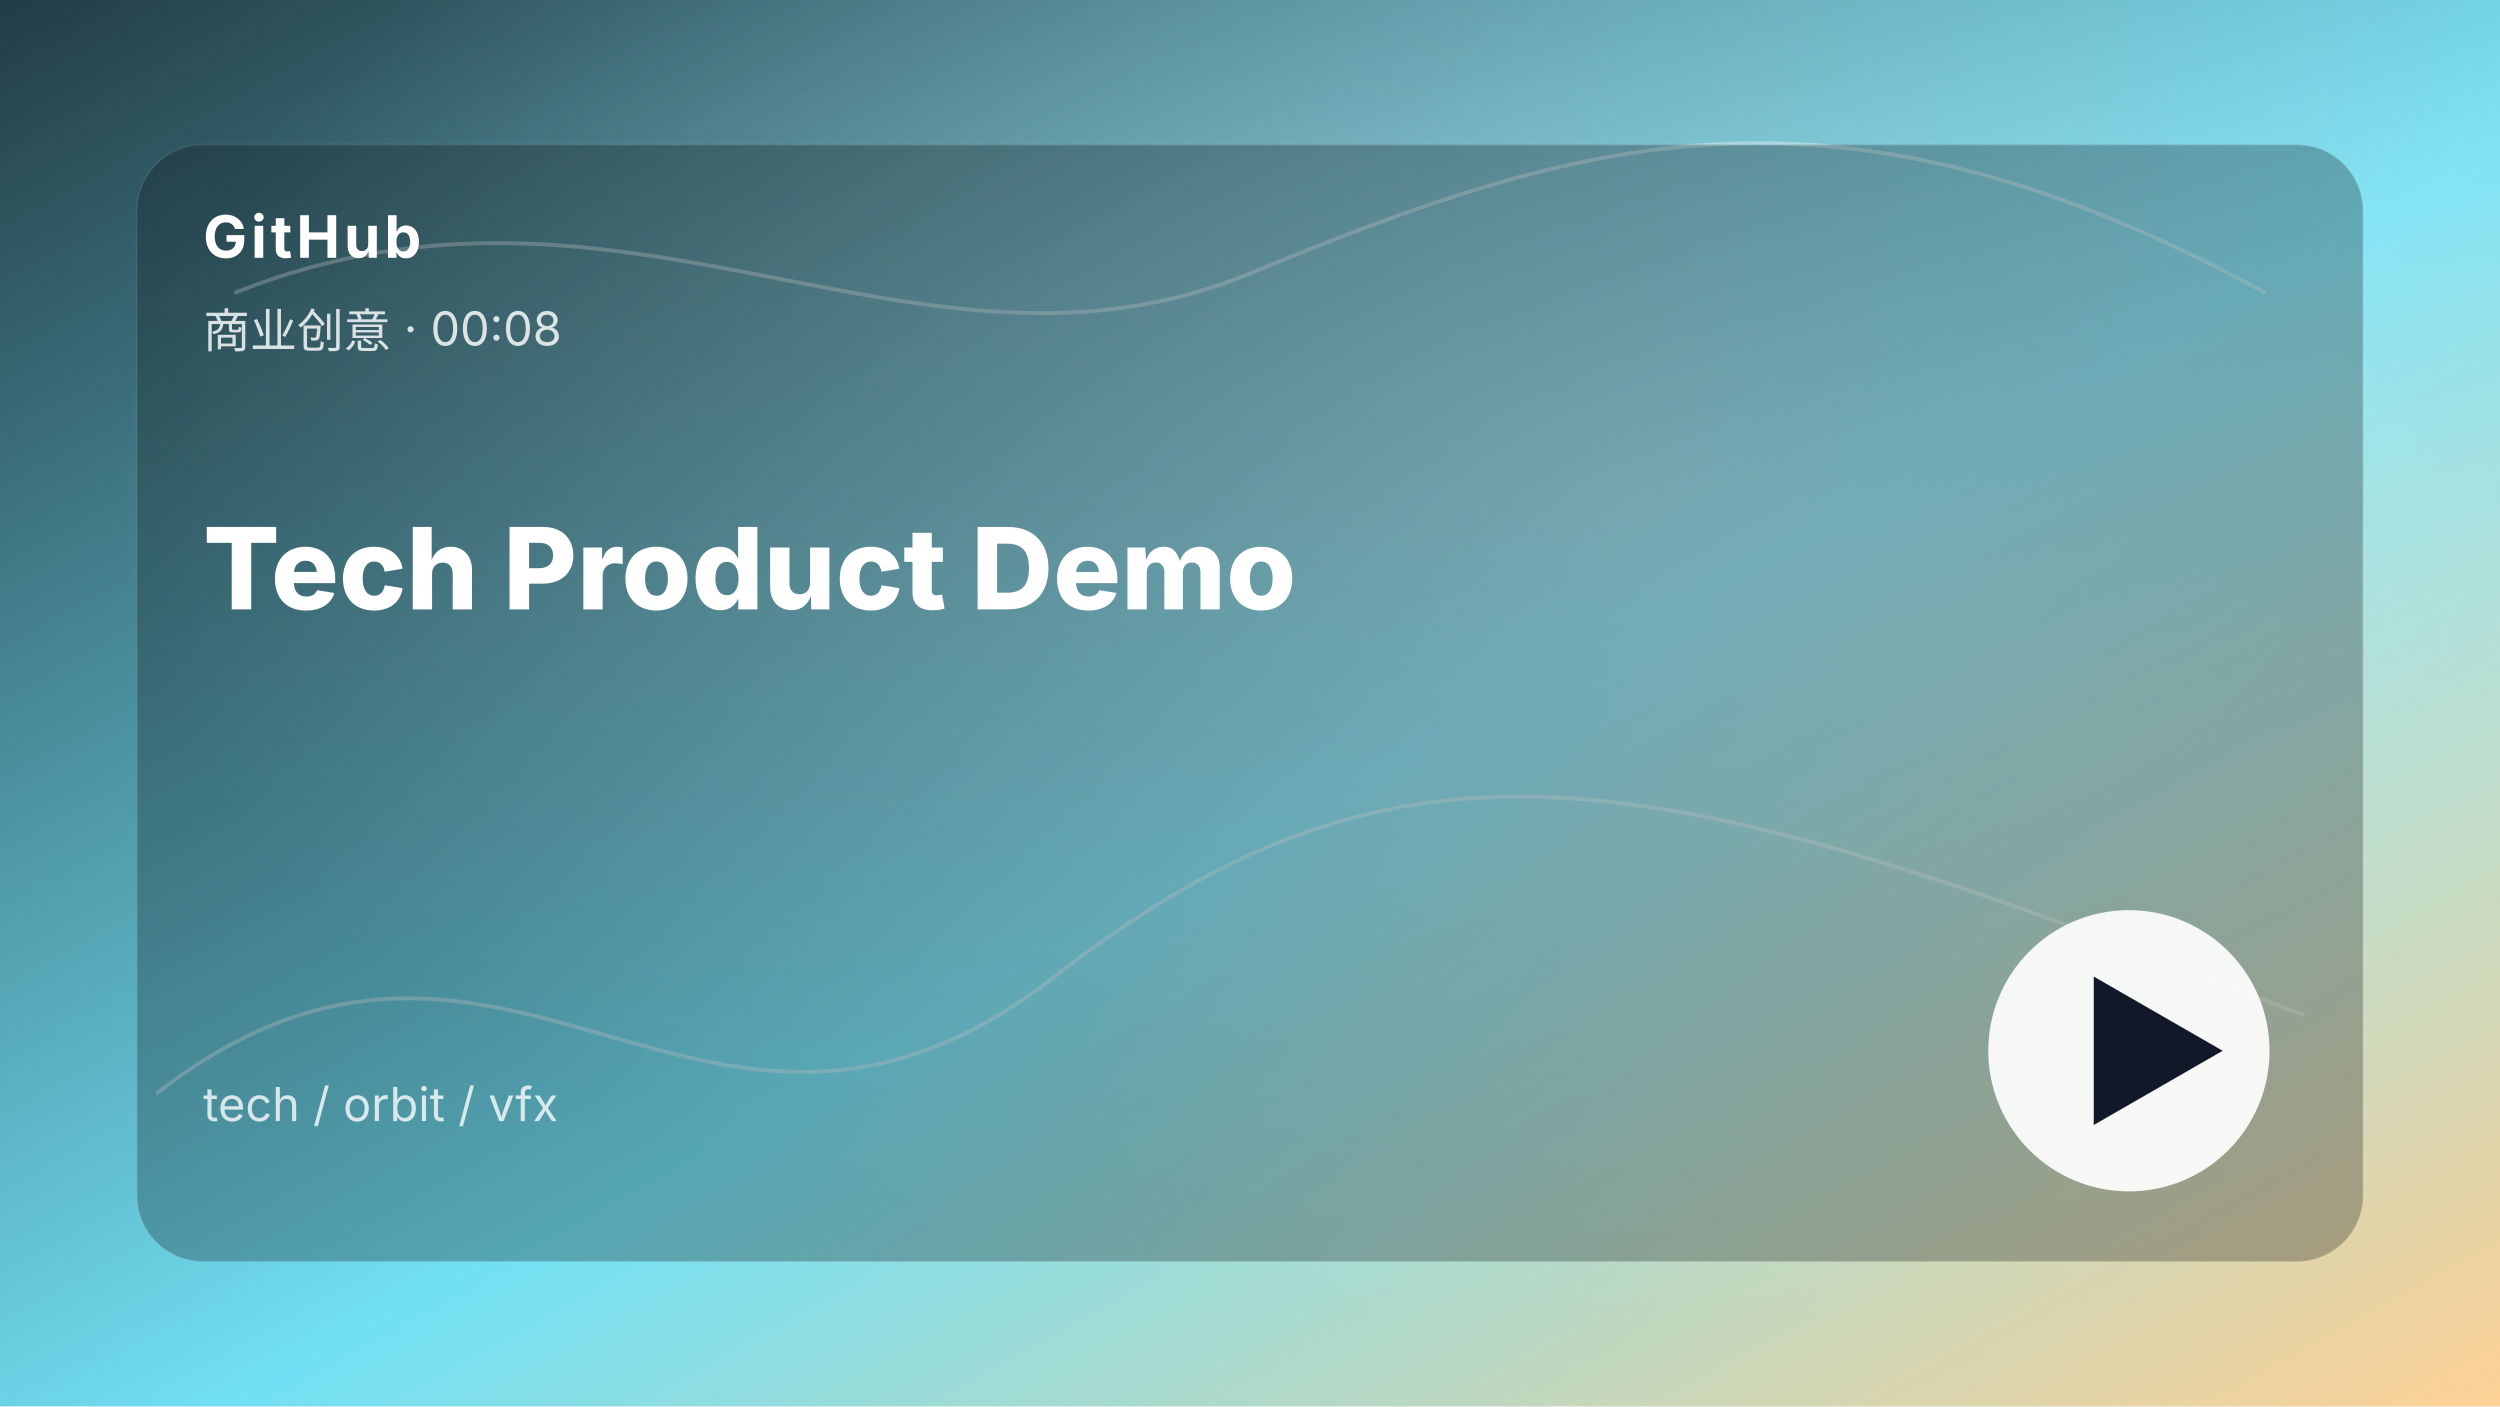
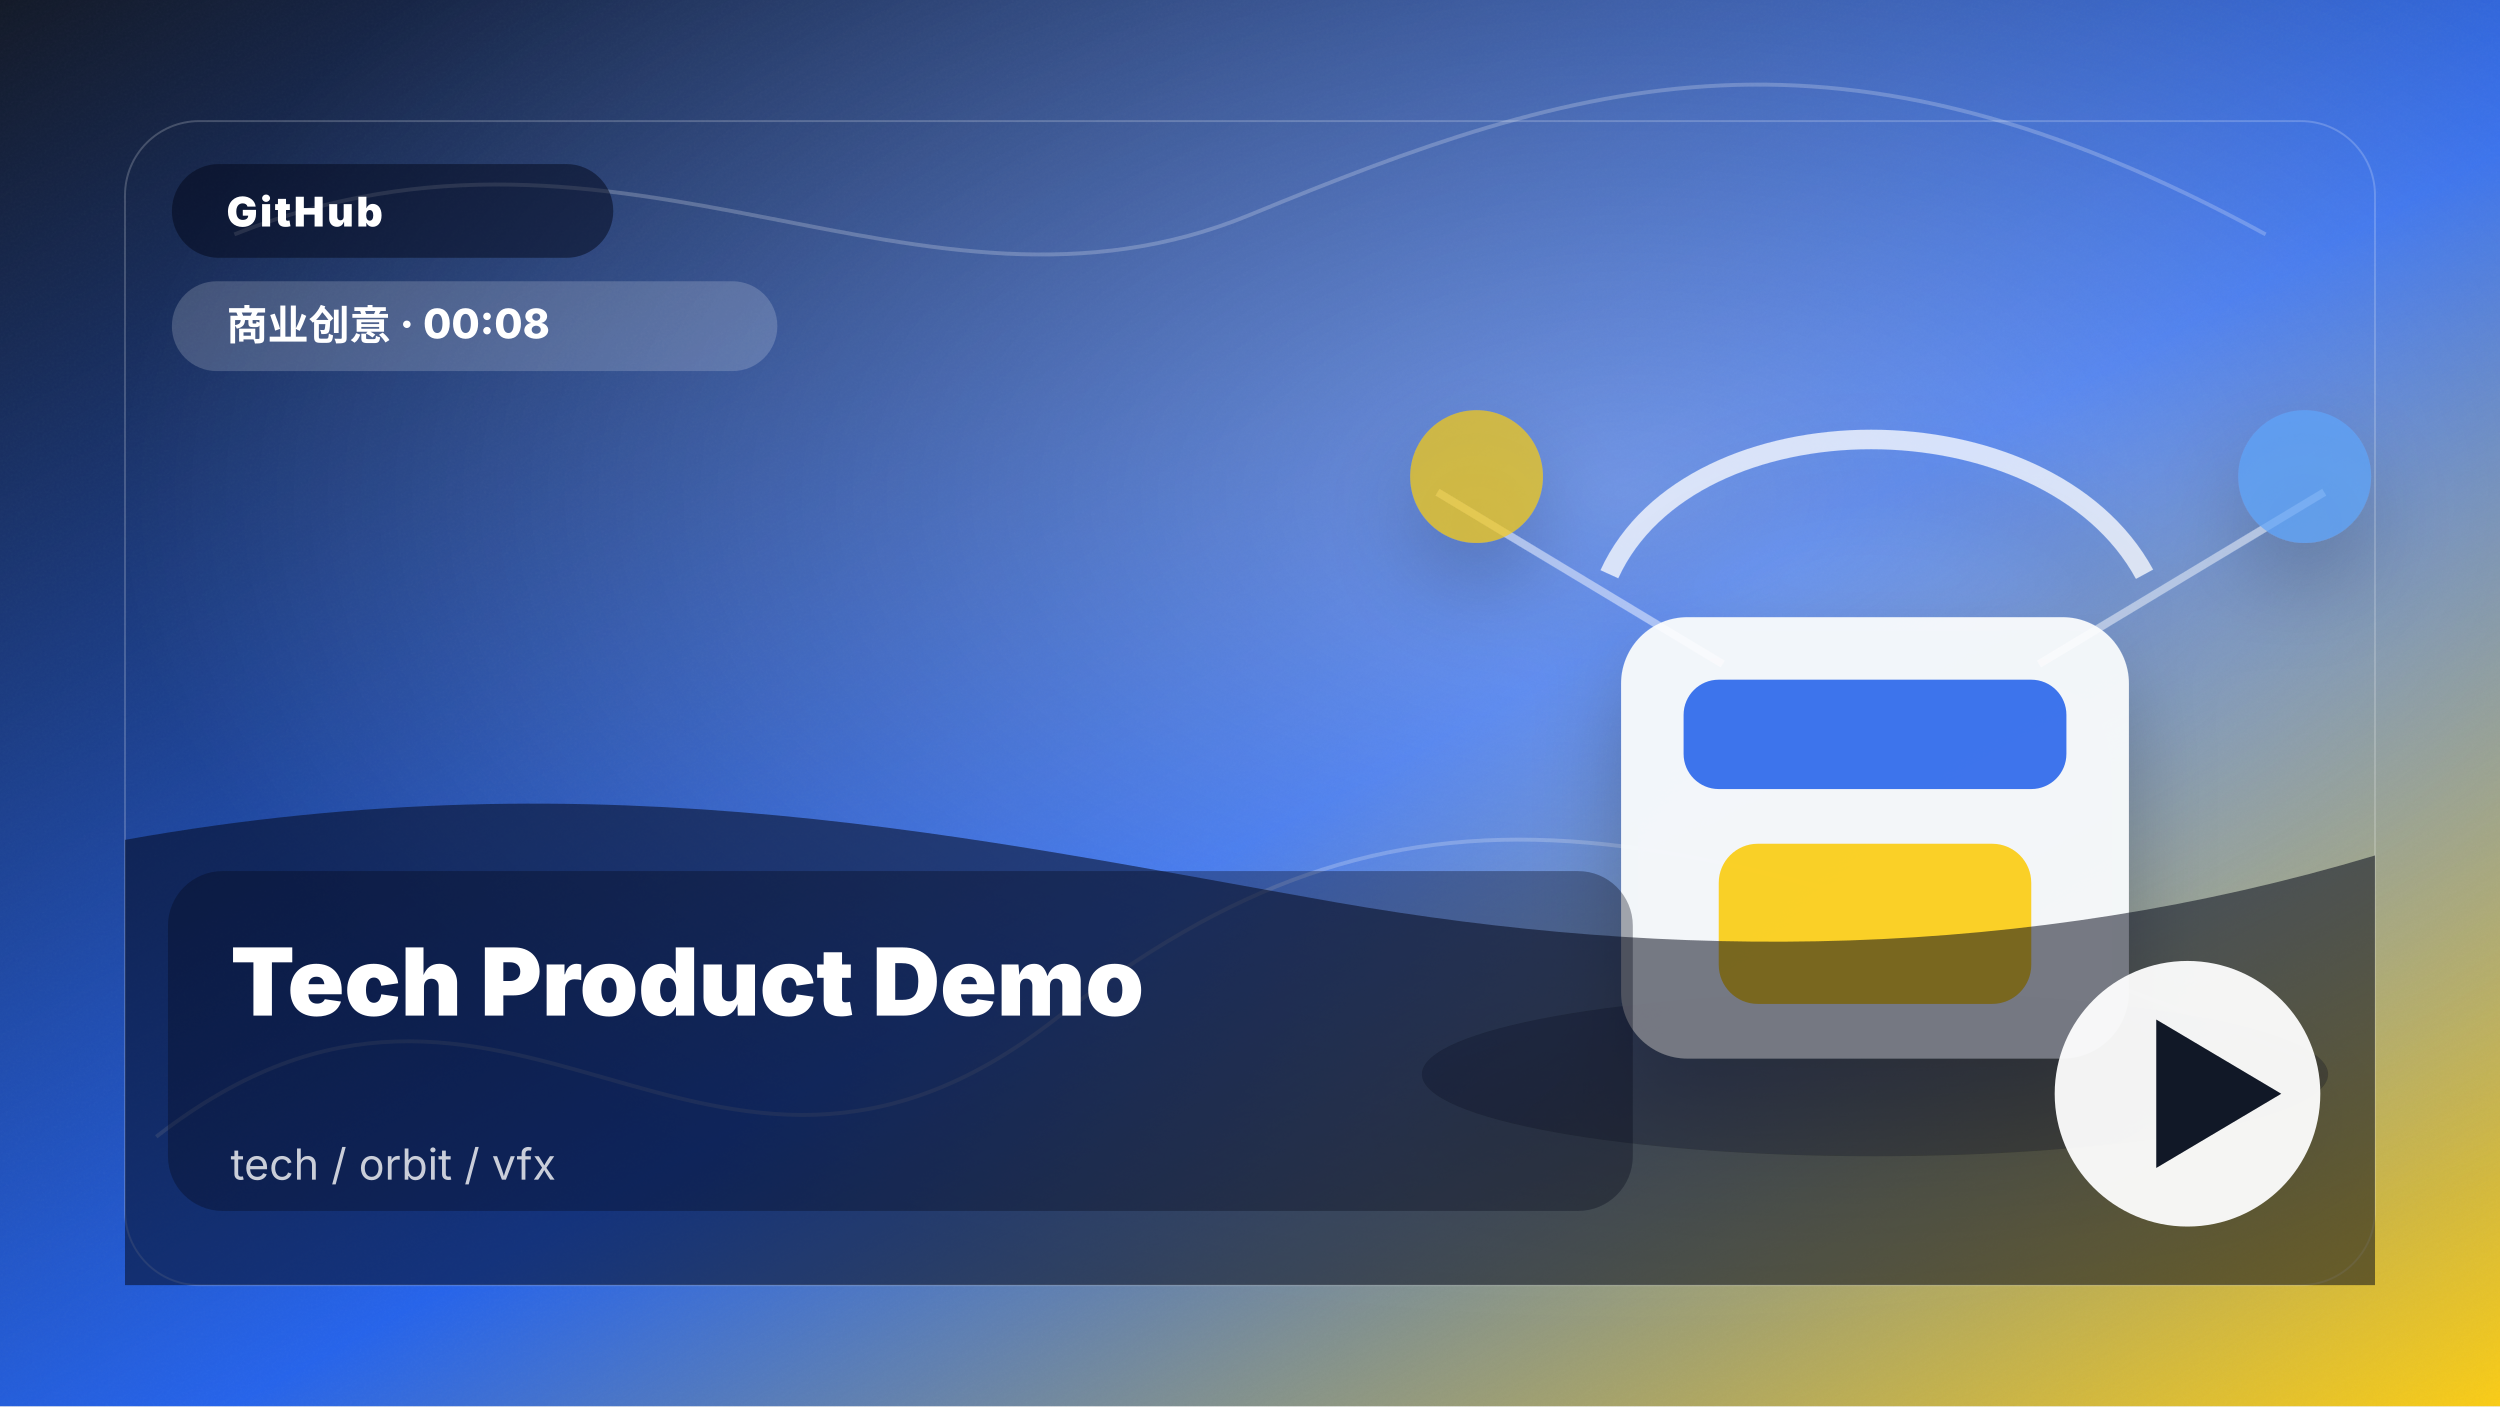
<svg xmlns="http://www.w3.org/2000/svg" width="1280" height="720" viewBox="0 0 1280 720" role="img" aria-label="Tech Product Demo">
  <defs>
    <linearGradient id="bg" x1="0" y1="0" x2="1" y2="1">
-       <stop offset="0%" stop-color="#203a43" />
-       <stop offset="55%" stop-color="#70e1f5" />
-       <stop offset="100%" stop-color="#ffd194" />
+       <stop offset="0%" stop-color="#111827" />
+       <stop offset="55%" stop-color="#2563eb" />
+       <stop offset="100%" stop-color="#facc15" />
    </linearGradient>
    <radialGradient id="light" cx="65%" cy="35%" r="60%">
      <stop offset="0%" stop-color="#ffffff" stop-opacity="0.35" />
      <stop offset="100%" stop-color="#ffffff" stop-opacity="0" />
    </radialGradient>
    <filter id="grain">
      <feTurbulence type="fractalNoise" baseFrequency="0.8" numOctaves="2" stitchTiles="stitch" />
      <feColorMatrix type="saturate" values="0" />
      <feComponentTransfer>
        <feFuncA type="table" tableValues="0 0.12" />
      </feComponentTransfer>
    </filter>
+     <filter id="softShadow" x="-20%" y="-20%" width="140%" height="140%">
+       <feDropShadow dx="0" dy="24" stdDeviation="22" flood-color="#000000" flood-opacity="0.24" />
+     </filter>
  </defs>
  <rect width="1280" height="720" fill="url(#bg)" />
  <rect width="1280" height="720" fill="url(#light)" />
  <rect width="1280" height="720" filter="url(#grain)" opacity="0.32" />
-   <g opacity="0.34" fill="none" stroke="#fff" stroke-width="2">
-     <path d="M80 560 C260 420 360 640 540 500 S850 390 1180 520" />
-     <path d="M120 150 C320 70 470 210 640 140 S940 30 1160 150" />
+   <g opacity="0.22" fill="none" stroke="#fff" stroke-width="2">
+     <path d="M80 582 C260 442 360 662 540 522 S850 412 1180 542" />
+     <path d="M120 120 C320 40 470 180 640 110 S940 0 1160 120" />
  </g>
-   <rect x="70" y="74" width="1140" height="572" rx="34" fill="#0b0f12" opacity="0.28" stroke="#fff" stroke-opacity="0.24" />
-   <text x="104" y="132" fill="#ffffff" font-family="Inter, Arial, sans-serif" font-size="30" font-weight="700" letter-spacing="2">GitHub</text>
-   <text x="104" y="178" fill="#ffffff" opacity="0.82" font-family="Inter, Arial, sans-serif" font-size="24">商业创意 · 00:08</text>
-   <text x="104" y="312" fill="#ffffff" font-family="Inter, Arial, sans-serif" font-size="58" font-weight="800">Tech Product Demo</text>
-   <text x="104" y="574" fill="#ffffff" opacity="0.78" font-family="Inter, Arial, sans-serif" font-size="24">tech / orbit / vfx</text>
-   <circle cx="1090" cy="538" r="72" fill="#ffffff" opacity="0.92" />
-   <path d="M1072 500 L1072 576 L1138 538 Z" fill="#111827" />
+   <g filter="url(#softShadow)">
+     <g transform="translate(678 126)">
+       <ellipse cx="282" cy="424" rx="232" ry="42" fill="#020617" opacity="0.25" />
+       <rect x="152" y="190" width="260" height="226" rx="34" fill="#f8fafc" opacity="0.96" />
+       <rect x="184" y="222" width="196" height="56" rx="18" fill="#2563eb" opacity="0.88" />
+       <rect x="202" y="306" width="160" height="82" rx="20" fill="#facc15" opacity="0.92" />
+       <path d="M146 168 C188 76 370 76 420 168" fill="none" stroke="#fff" stroke-width="10" opacity="0.74" />
+       <path d="M58 126 L204 214 M512 126 L366 214" stroke="#fff" stroke-width="4" opacity="0.45" />
+       <circle cx="78" cy="118" r="34" fill="#facc15" opacity="0.7" />
+       <circle cx="502" cy="118" r="34" fill="#60a5fa" opacity="0.7" />
+     </g>
+   </g>
+   <rect x="64" y="62" width="1152" height="596" rx="38" fill="none" stroke="#fff" stroke-opacity="0.2" />
+   <rect x="88" y="84" width="226" height="48" rx="24" fill="#020617" opacity="0.5" />
+   <text x="116" y="116" fill="#ffffff" font-family="Inter, Arial, sans-serif" font-size="21" font-weight="850" letter-spacing="1.3">GitHub</text>
+   <rect x="88" y="144" width="310" height="46" rx="23" fill="#ffffff" opacity="0.18" />
+   <text x="116" y="174" fill="#ffffff" font-family="Inter, Arial, sans-serif" font-size="21" font-weight="760">商业创意 · 00:08</text>
+   <path d="M64 430 C310 386 502 430 684 462 C856 492 1036 492 1216 438 V658 H64 Z" fill="#020617" opacity="0.52" />
+   <rect x="86" y="446" width="750" height="174" rx="28" fill="#020617" opacity="0.34" />
+   <text x="118" y="520" fill="#ffffff" font-family="Inter, Arial, sans-serif" font-size="48" font-weight="850">Tech Product Demo</text>
+   <text x="118" y="604" fill="#ffffff" opacity="0.78" font-family="Inter, Arial, sans-serif" font-size="22">tech / orbit / vfx</text>
+   <circle cx="1120" cy="560" r="68" fill="#ffffff" opacity="0.94" />
+   <path d="M1104 522 L1104 598 L1168 560 Z" fill="#111827" />
</svg>
